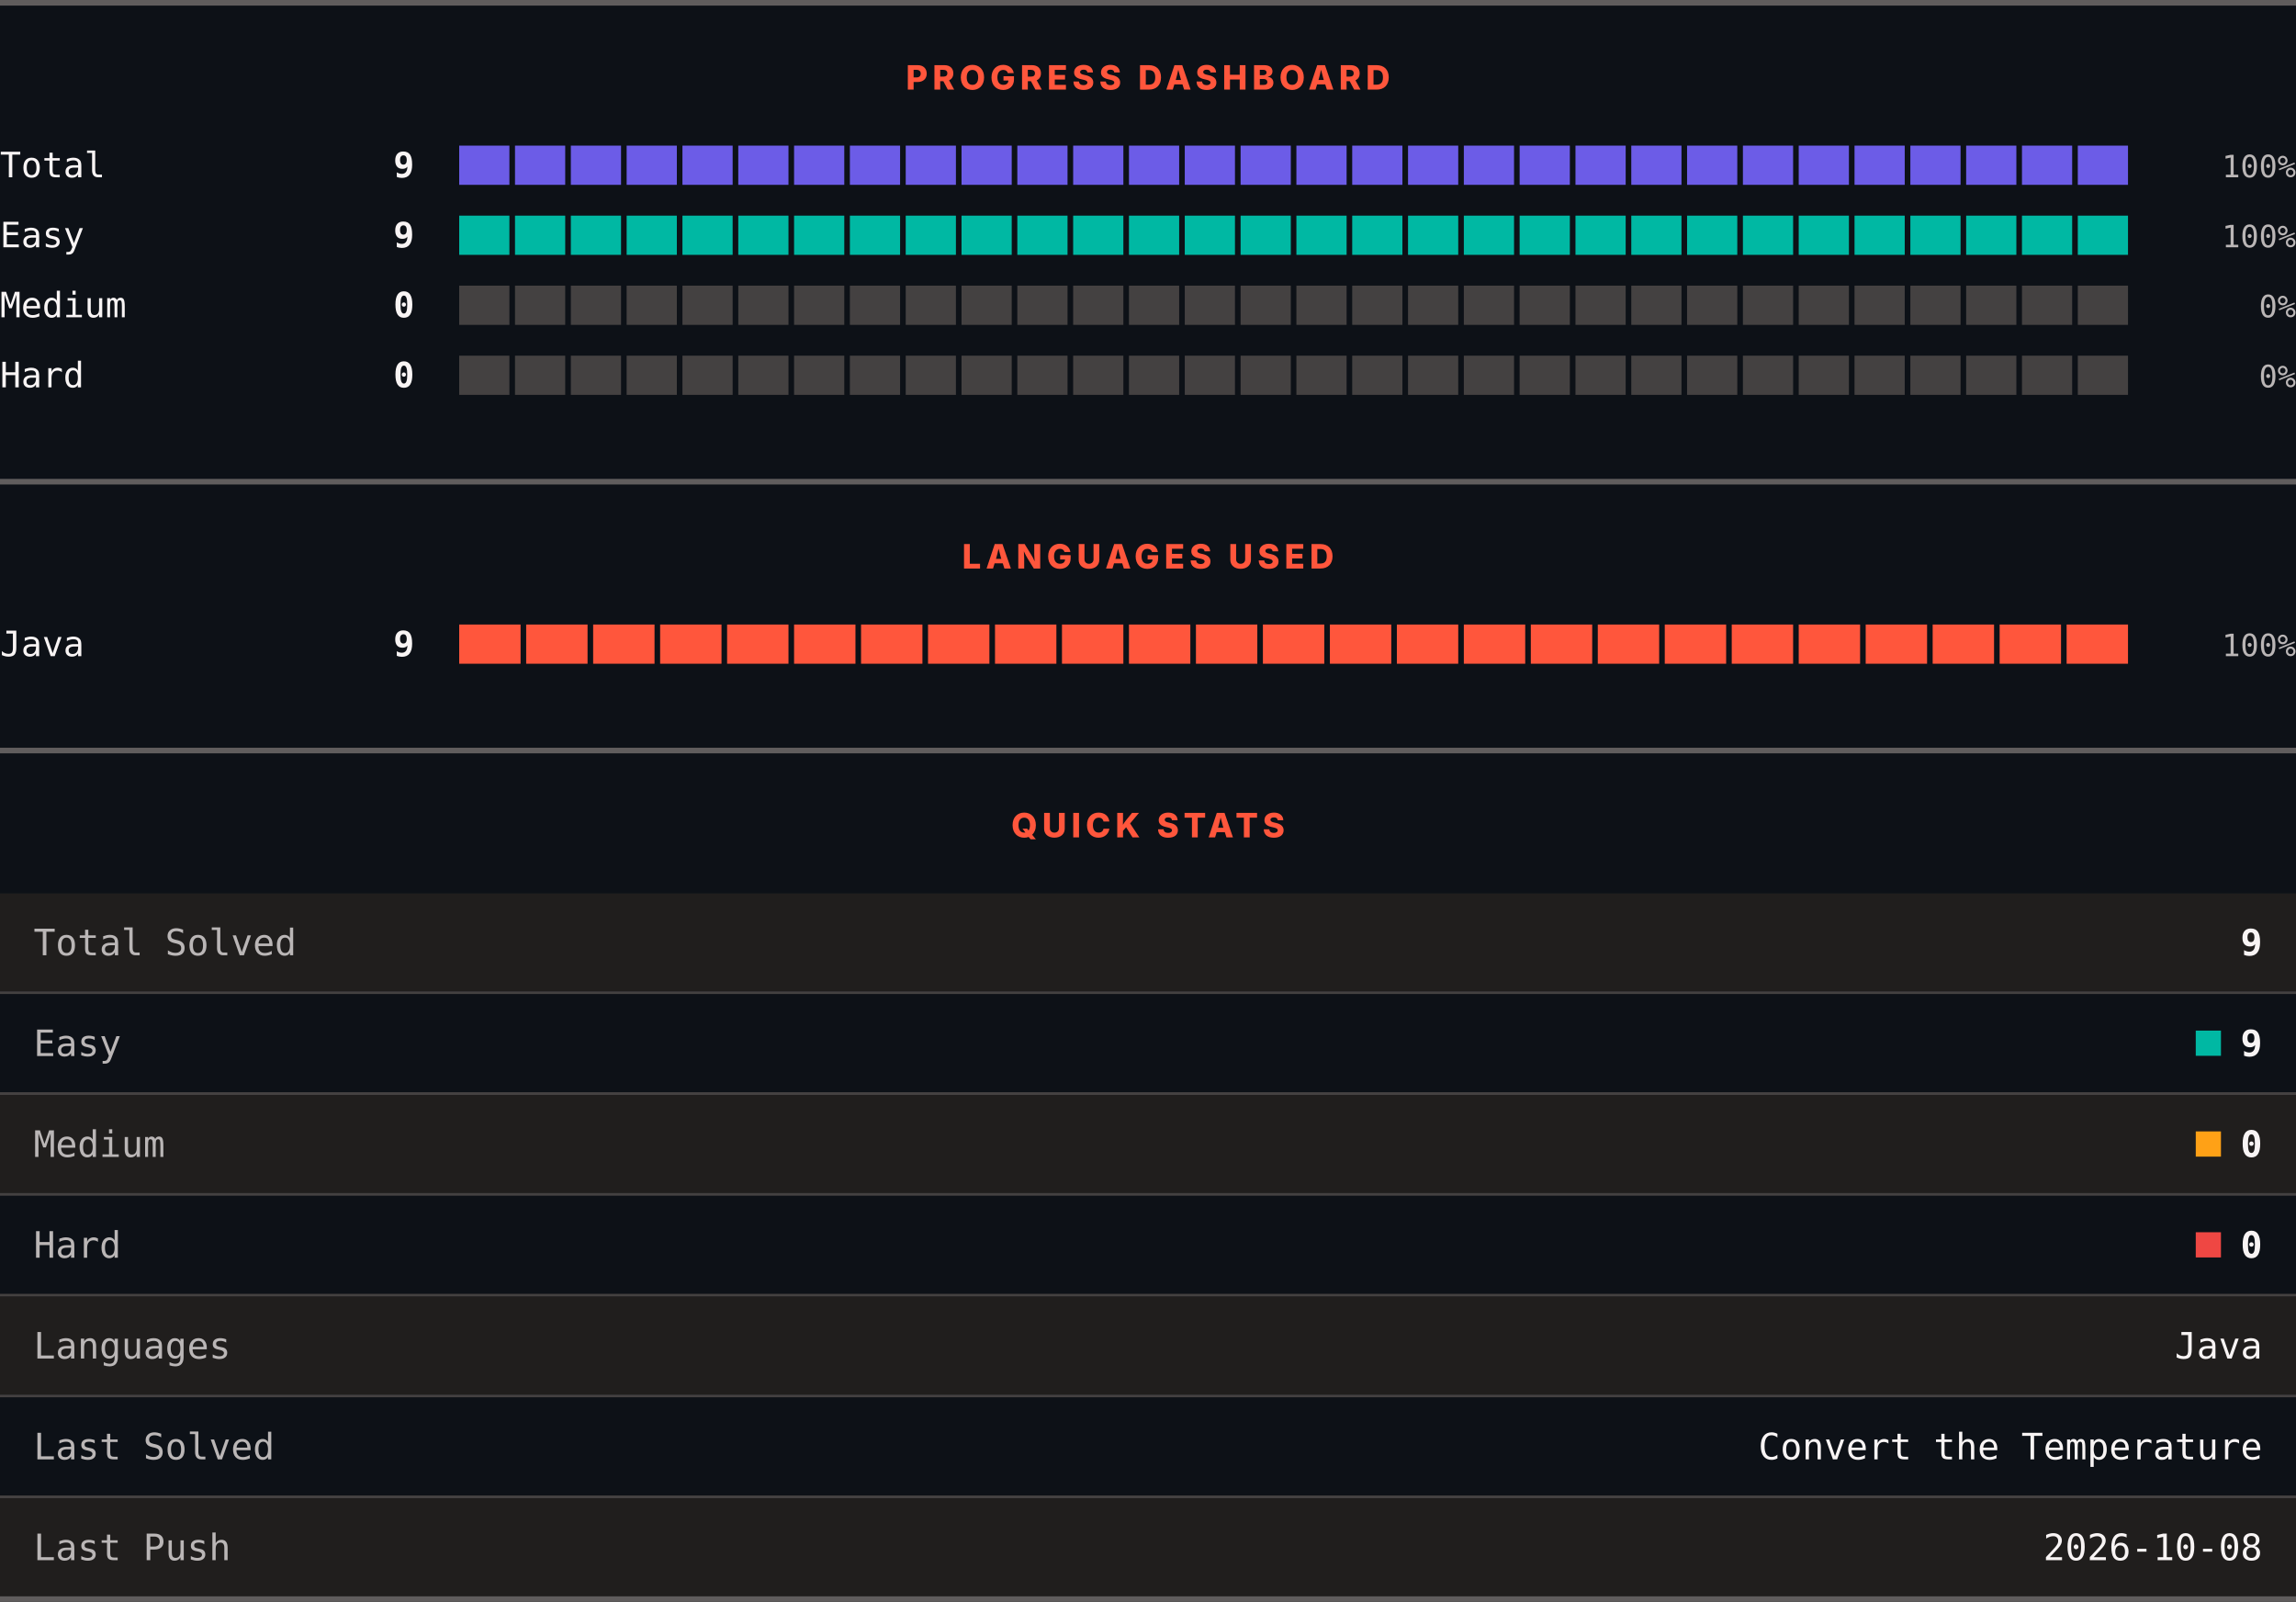
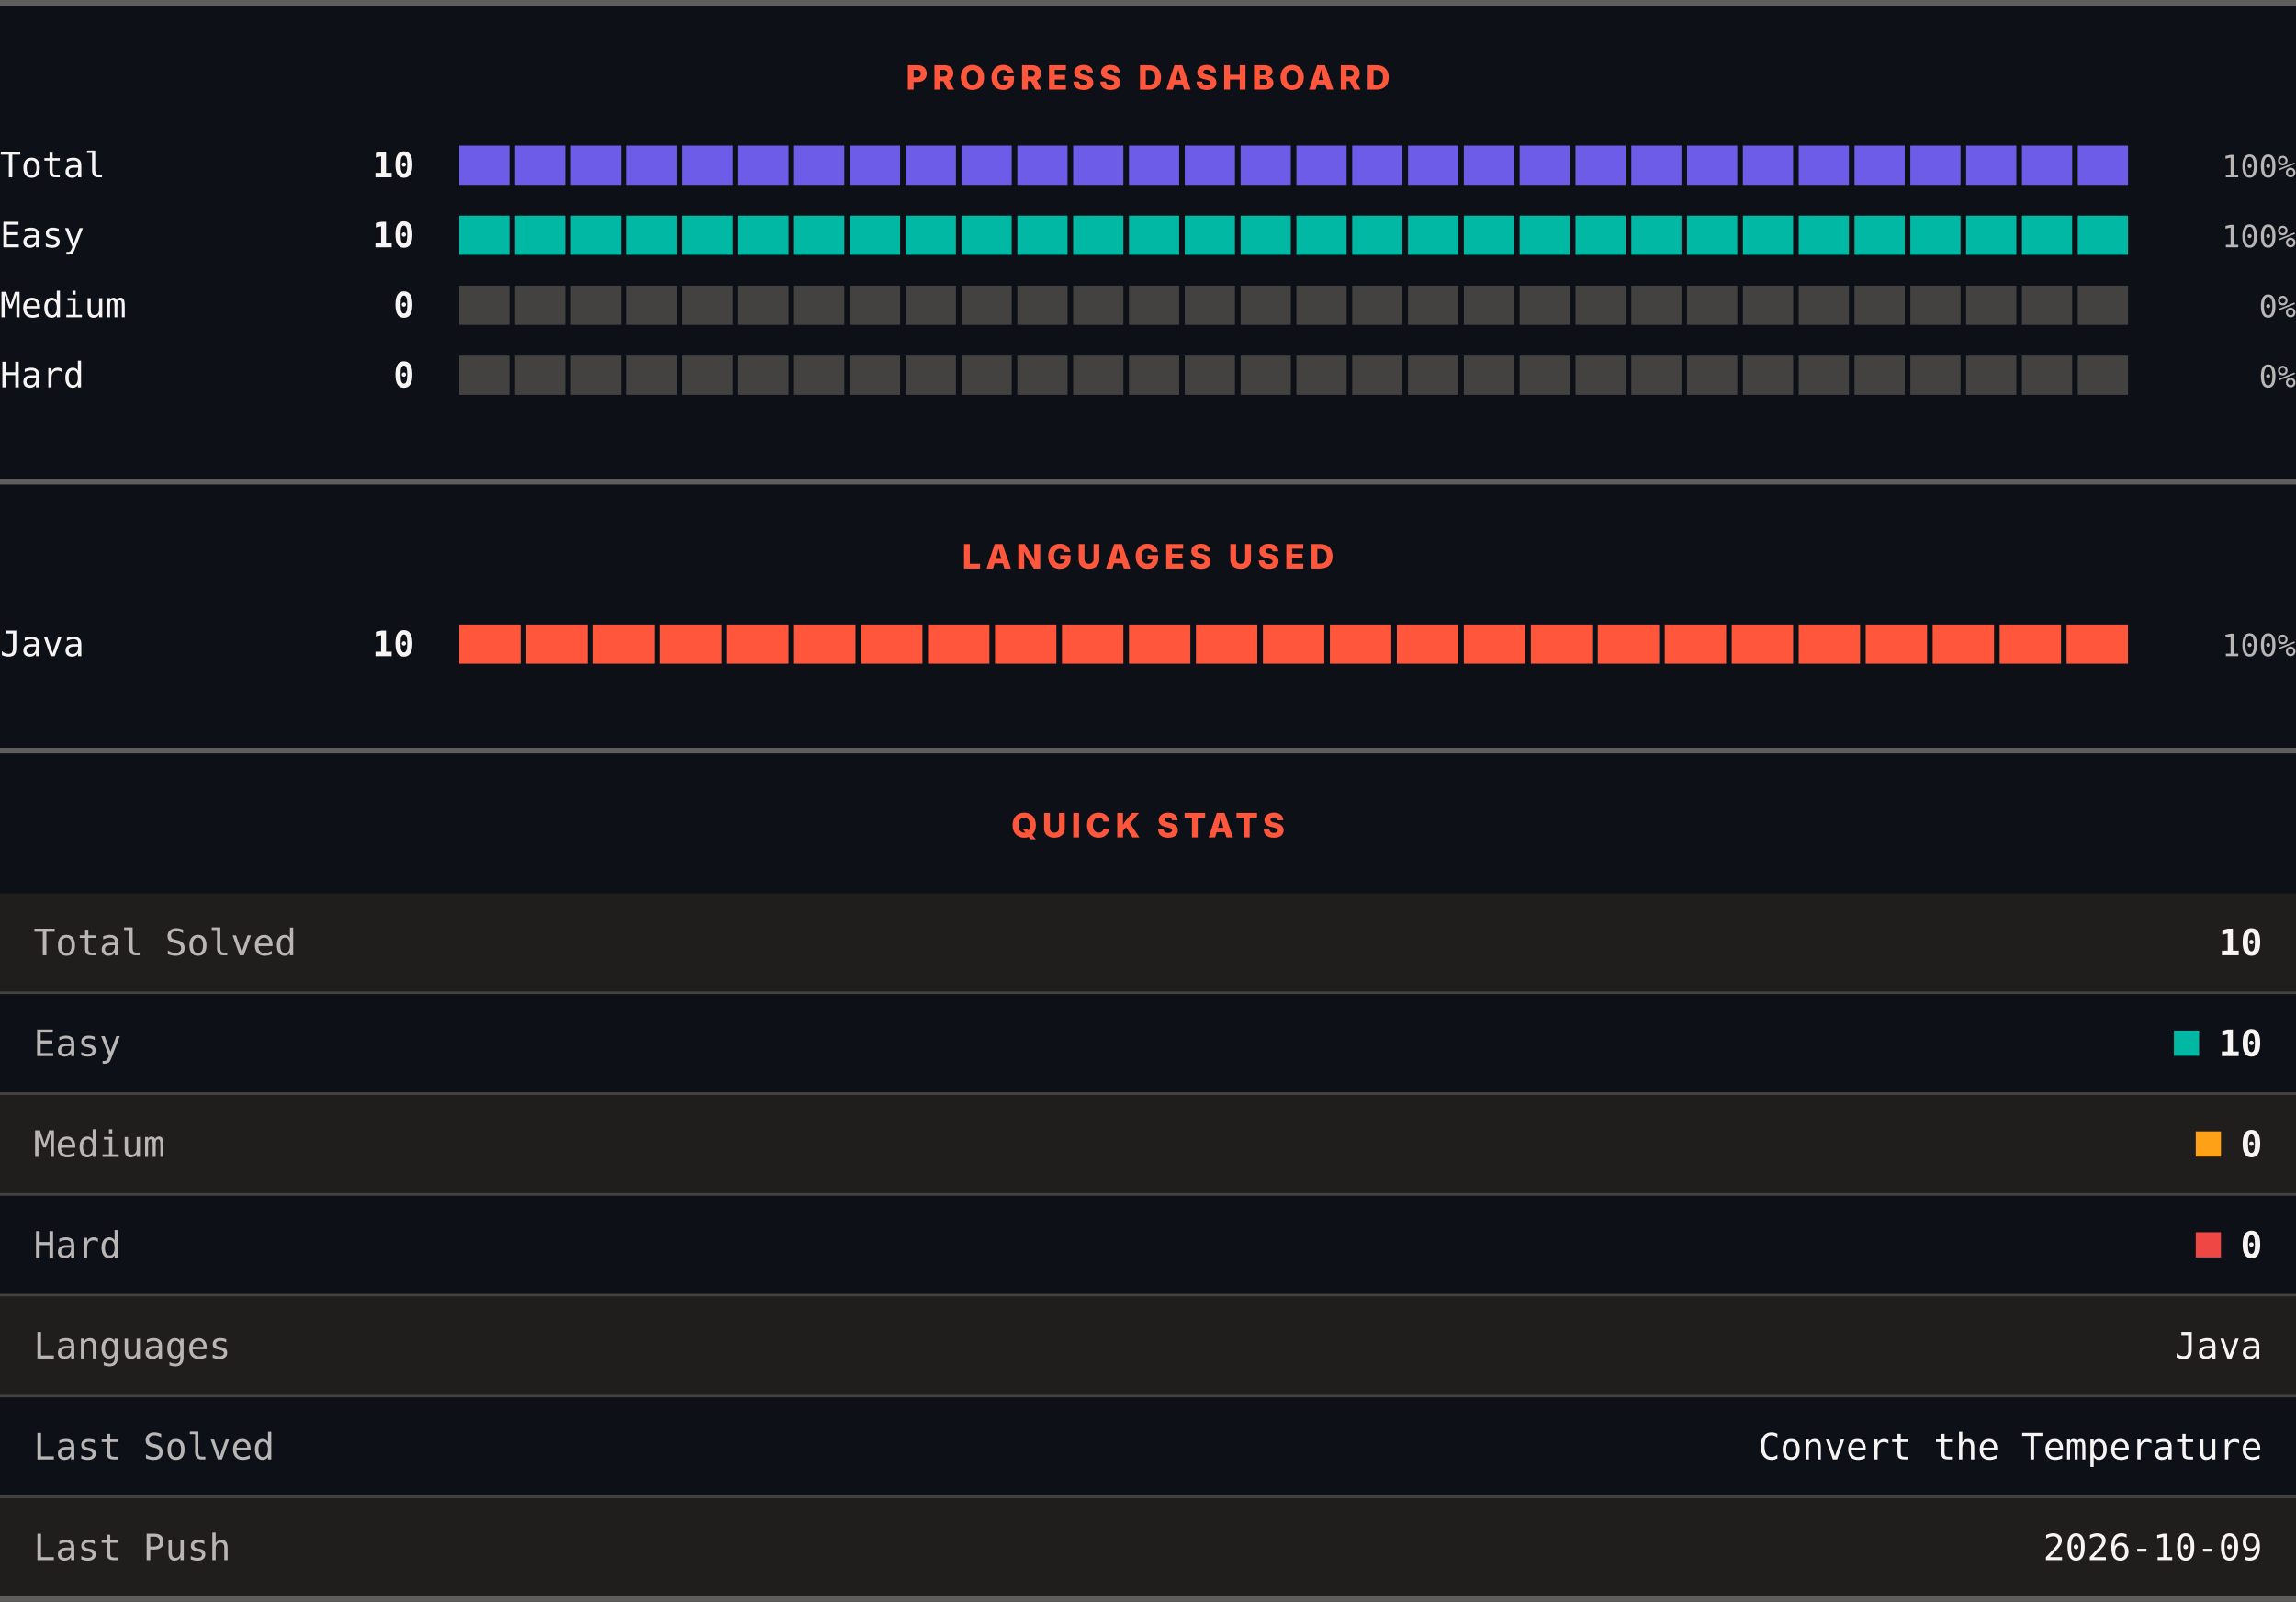
<svg xmlns="http://www.w3.org/2000/svg" width="820" height="572" viewBox="0 0 820 572" role="img" aria-label="LeetCode progress, languages and quick stats">
  <rect width="820" height="572" fill="#0d1117" />
  <rect x="0" y="0" width="820" height="2" fill="#605d5d" />
  <text x="410" y="32" text-anchor="middle" font-family="Archivo, system-ui, -apple-system, Segoe UI, sans-serif" font-size="12" font-weight="800" letter-spacing="1.68" fill="#ff563c">PROGRESS DASHBOARD</text>
  <text x="0" y="63.3" font-family="ui-monospace, SFMono-Regular, Menlo, Consolas, monospace" font-size="12.5" fill="#f8f4f4">Total</text>
-   <text x="148" y="63.3" text-anchor="end" font-family="ui-monospace, SFMono-Regular, Menlo, Consolas, monospace" font-size="12.5" font-weight="700" fill="#f8f4f4">9</text>
+   <text x="148" y="63.3" text-anchor="end" font-family="ui-monospace, SFMono-Regular, Menlo, Consolas, monospace" font-size="12.5" font-weight="700" fill="#f8f4f4">10</text>
  <rect x="164.00" y="52" width="17.93" height="14" fill="#6c5ce7" />
  <rect x="183.93" y="52" width="17.93" height="14" fill="#6c5ce7" />
  <rect x="203.87" y="52" width="17.93" height="14" fill="#6c5ce7" />
  <rect x="223.80" y="52" width="17.93" height="14" fill="#6c5ce7" />
  <rect x="243.73" y="52" width="17.93" height="14" fill="#6c5ce7" />
  <rect x="263.67" y="52" width="17.93" height="14" fill="#6c5ce7" />
  <rect x="283.60" y="52" width="17.93" height="14" fill="#6c5ce7" />
  <rect x="303.53" y="52" width="17.93" height="14" fill="#6c5ce7" />
  <rect x="323.47" y="52" width="17.93" height="14" fill="#6c5ce7" />
  <rect x="343.40" y="52" width="17.93" height="14" fill="#6c5ce7" />
  <rect x="363.33" y="52" width="17.93" height="14" fill="#6c5ce7" />
  <rect x="383.27" y="52" width="17.93" height="14" fill="#6c5ce7" />
  <rect x="403.20" y="52" width="17.93" height="14" fill="#6c5ce7" />
  <rect x="423.13" y="52" width="17.93" height="14" fill="#6c5ce7" />
  <rect x="443.07" y="52" width="17.93" height="14" fill="#6c5ce7" />
  <rect x="463.00" y="52" width="17.93" height="14" fill="#6c5ce7" />
  <rect x="482.93" y="52" width="17.93" height="14" fill="#6c5ce7" />
  <rect x="502.87" y="52" width="17.93" height="14" fill="#6c5ce7" />
  <rect x="522.80" y="52" width="17.93" height="14" fill="#6c5ce7" />
  <rect x="542.73" y="52" width="17.93" height="14" fill="#6c5ce7" />
  <rect x="562.67" y="52" width="17.93" height="14" fill="#6c5ce7" />
  <rect x="582.60" y="52" width="17.93" height="14" fill="#6c5ce7" />
  <rect x="602.53" y="52" width="17.93" height="14" fill="#6c5ce7" />
  <rect x="622.47" y="52" width="17.93" height="14" fill="#6c5ce7" />
  <rect x="642.40" y="52" width="17.93" height="14" fill="#6c5ce7" />
  <rect x="662.33" y="52" width="17.93" height="14" fill="#6c5ce7" />
  <rect x="682.27" y="52" width="17.93" height="14" fill="#6c5ce7" />
  <rect x="702.20" y="52" width="17.93" height="14" fill="#6c5ce7" />
  <rect x="722.13" y="52" width="17.93" height="14" fill="#6c5ce7" />
  <rect x="742.07" y="52" width="17.93" height="14" fill="#6c5ce7" />
  <text x="820" y="63.3" text-anchor="end" font-family="ui-monospace, SFMono-Regular, Menlo, Consolas, monospace" font-size="11" fill="#bab6b6">100%</text>
  <text x="0" y="88.3" font-family="ui-monospace, SFMono-Regular, Menlo, Consolas, monospace" font-size="12.5" fill="#f8f4f4">Easy</text>
-   <text x="148" y="88.3" text-anchor="end" font-family="ui-monospace, SFMono-Regular, Menlo, Consolas, monospace" font-size="12.5" font-weight="700" fill="#f8f4f4">9</text>
+   <text x="148" y="88.3" text-anchor="end" font-family="ui-monospace, SFMono-Regular, Menlo, Consolas, monospace" font-size="12.5" font-weight="700" fill="#f8f4f4">10</text>
  <rect x="164.00" y="77" width="17.93" height="14" fill="#00b8a3" />
  <rect x="183.93" y="77" width="17.93" height="14" fill="#00b8a3" />
  <rect x="203.87" y="77" width="17.93" height="14" fill="#00b8a3" />
  <rect x="223.80" y="77" width="17.93" height="14" fill="#00b8a3" />
  <rect x="243.73" y="77" width="17.93" height="14" fill="#00b8a3" />
  <rect x="263.67" y="77" width="17.93" height="14" fill="#00b8a3" />
  <rect x="283.60" y="77" width="17.93" height="14" fill="#00b8a3" />
  <rect x="303.53" y="77" width="17.93" height="14" fill="#00b8a3" />
  <rect x="323.47" y="77" width="17.93" height="14" fill="#00b8a3" />
  <rect x="343.40" y="77" width="17.93" height="14" fill="#00b8a3" />
  <rect x="363.33" y="77" width="17.93" height="14" fill="#00b8a3" />
  <rect x="383.27" y="77" width="17.93" height="14" fill="#00b8a3" />
  <rect x="403.20" y="77" width="17.93" height="14" fill="#00b8a3" />
  <rect x="423.13" y="77" width="17.93" height="14" fill="#00b8a3" />
  <rect x="443.07" y="77" width="17.93" height="14" fill="#00b8a3" />
  <rect x="463.00" y="77" width="17.93" height="14" fill="#00b8a3" />
  <rect x="482.93" y="77" width="17.93" height="14" fill="#00b8a3" />
  <rect x="502.87" y="77" width="17.93" height="14" fill="#00b8a3" />
  <rect x="522.80" y="77" width="17.93" height="14" fill="#00b8a3" />
  <rect x="542.73" y="77" width="17.93" height="14" fill="#00b8a3" />
  <rect x="562.67" y="77" width="17.93" height="14" fill="#00b8a3" />
  <rect x="582.60" y="77" width="17.93" height="14" fill="#00b8a3" />
  <rect x="602.53" y="77" width="17.93" height="14" fill="#00b8a3" />
  <rect x="622.47" y="77" width="17.93" height="14" fill="#00b8a3" />
  <rect x="642.40" y="77" width="17.93" height="14" fill="#00b8a3" />
  <rect x="662.33" y="77" width="17.93" height="14" fill="#00b8a3" />
  <rect x="682.27" y="77" width="17.93" height="14" fill="#00b8a3" />
  <rect x="702.20" y="77" width="17.93" height="14" fill="#00b8a3" />
  <rect x="722.13" y="77" width="17.93" height="14" fill="#00b8a3" />
  <rect x="742.07" y="77" width="17.93" height="14" fill="#00b8a3" />
  <text x="820" y="88.3" text-anchor="end" font-family="ui-monospace, SFMono-Regular, Menlo, Consolas, monospace" font-size="11" fill="#bab6b6">100%</text>
  <text x="0" y="113.3" font-family="ui-monospace, SFMono-Regular, Menlo, Consolas, monospace" font-size="12.5" fill="#f8f4f4">Medium</text>
  <text x="148" y="113.3" text-anchor="end" font-family="ui-monospace, SFMono-Regular, Menlo, Consolas, monospace" font-size="12.5" font-weight="700" fill="#f8f4f4">0</text>
  <rect x="164.00" y="102" width="17.93" height="14" fill="#444141" />
  <rect x="183.93" y="102" width="17.93" height="14" fill="#444141" />
  <rect x="203.87" y="102" width="17.93" height="14" fill="#444141" />
  <rect x="223.80" y="102" width="17.93" height="14" fill="#444141" />
  <rect x="243.73" y="102" width="17.93" height="14" fill="#444141" />
  <rect x="263.67" y="102" width="17.93" height="14" fill="#444141" />
  <rect x="283.60" y="102" width="17.93" height="14" fill="#444141" />
  <rect x="303.53" y="102" width="17.93" height="14" fill="#444141" />
  <rect x="323.47" y="102" width="17.93" height="14" fill="#444141" />
  <rect x="343.40" y="102" width="17.93" height="14" fill="#444141" />
  <rect x="363.33" y="102" width="17.93" height="14" fill="#444141" />
  <rect x="383.27" y="102" width="17.93" height="14" fill="#444141" />
  <rect x="403.20" y="102" width="17.93" height="14" fill="#444141" />
  <rect x="423.13" y="102" width="17.93" height="14" fill="#444141" />
  <rect x="443.07" y="102" width="17.93" height="14" fill="#444141" />
  <rect x="463.00" y="102" width="17.93" height="14" fill="#444141" />
  <rect x="482.93" y="102" width="17.93" height="14" fill="#444141" />
  <rect x="502.87" y="102" width="17.93" height="14" fill="#444141" />
  <rect x="522.80" y="102" width="17.93" height="14" fill="#444141" />
  <rect x="542.73" y="102" width="17.93" height="14" fill="#444141" />
  <rect x="562.67" y="102" width="17.93" height="14" fill="#444141" />
  <rect x="582.60" y="102" width="17.93" height="14" fill="#444141" />
  <rect x="602.53" y="102" width="17.93" height="14" fill="#444141" />
  <rect x="622.47" y="102" width="17.93" height="14" fill="#444141" />
  <rect x="642.40" y="102" width="17.93" height="14" fill="#444141" />
  <rect x="662.33" y="102" width="17.93" height="14" fill="#444141" />
  <rect x="682.27" y="102" width="17.93" height="14" fill="#444141" />
  <rect x="702.20" y="102" width="17.93" height="14" fill="#444141" />
  <rect x="722.13" y="102" width="17.93" height="14" fill="#444141" />
  <rect x="742.07" y="102" width="17.93" height="14" fill="#444141" />
  <text x="820" y="113.3" text-anchor="end" font-family="ui-monospace, SFMono-Regular, Menlo, Consolas, monospace" font-size="11" fill="#bab6b6">0%</text>
  <text x="0" y="138.3" font-family="ui-monospace, SFMono-Regular, Menlo, Consolas, monospace" font-size="12.5" fill="#f8f4f4">Hard</text>
  <text x="148" y="138.3" text-anchor="end" font-family="ui-monospace, SFMono-Regular, Menlo, Consolas, monospace" font-size="12.5" font-weight="700" fill="#f8f4f4">0</text>
  <rect x="164.00" y="127" width="17.93" height="14" fill="#444141" />
  <rect x="183.93" y="127" width="17.93" height="14" fill="#444141" />
  <rect x="203.87" y="127" width="17.93" height="14" fill="#444141" />
  <rect x="223.80" y="127" width="17.93" height="14" fill="#444141" />
  <rect x="243.73" y="127" width="17.93" height="14" fill="#444141" />
  <rect x="263.67" y="127" width="17.93" height="14" fill="#444141" />
  <rect x="283.60" y="127" width="17.93" height="14" fill="#444141" />
  <rect x="303.53" y="127" width="17.93" height="14" fill="#444141" />
  <rect x="323.47" y="127" width="17.93" height="14" fill="#444141" />
  <rect x="343.40" y="127" width="17.93" height="14" fill="#444141" />
  <rect x="363.33" y="127" width="17.93" height="14" fill="#444141" />
  <rect x="383.27" y="127" width="17.93" height="14" fill="#444141" />
  <rect x="403.20" y="127" width="17.93" height="14" fill="#444141" />
  <rect x="423.13" y="127" width="17.93" height="14" fill="#444141" />
  <rect x="443.07" y="127" width="17.93" height="14" fill="#444141" />
  <rect x="463.00" y="127" width="17.93" height="14" fill="#444141" />
  <rect x="482.93" y="127" width="17.93" height="14" fill="#444141" />
  <rect x="502.87" y="127" width="17.93" height="14" fill="#444141" />
  <rect x="522.80" y="127" width="17.93" height="14" fill="#444141" />
  <rect x="542.73" y="127" width="17.93" height="14" fill="#444141" />
  <rect x="562.67" y="127" width="17.93" height="14" fill="#444141" />
  <rect x="582.60" y="127" width="17.93" height="14" fill="#444141" />
  <rect x="602.53" y="127" width="17.93" height="14" fill="#444141" />
  <rect x="622.47" y="127" width="17.93" height="14" fill="#444141" />
  <rect x="642.40" y="127" width="17.93" height="14" fill="#444141" />
  <rect x="662.33" y="127" width="17.93" height="14" fill="#444141" />
  <rect x="682.27" y="127" width="17.93" height="14" fill="#444141" />
  <rect x="702.20" y="127" width="17.93" height="14" fill="#444141" />
  <rect x="722.13" y="127" width="17.93" height="14" fill="#444141" />
  <rect x="742.07" y="127" width="17.93" height="14" fill="#444141" />
  <text x="820" y="138.3" text-anchor="end" font-family="ui-monospace, SFMono-Regular, Menlo, Consolas, monospace" font-size="11" fill="#bab6b6">0%</text>
  <rect x="0" y="171" width="820" height="2" fill="#605d5d" />
  <text x="410" y="203" text-anchor="middle" font-family="Archivo, system-ui, -apple-system, Segoe UI, sans-serif" font-size="12" font-weight="800" letter-spacing="1.68" fill="#ff563c">LANGUAGES USED</text>
  <text x="0" y="234.3" font-family="ui-monospace, SFMono-Regular, Menlo, Consolas, monospace" font-size="12.5" fill="#f8f4f4">Java</text>
-   <text x="148" y="234.3" text-anchor="end" font-family="ui-monospace, SFMono-Regular, Menlo, Consolas, monospace" font-size="12.5" font-weight="700" fill="#f8f4f4">9</text>
+   <text x="148" y="234.3" text-anchor="end" font-family="ui-monospace, SFMono-Regular, Menlo, Consolas, monospace" font-size="12.5" font-weight="700" fill="#f8f4f4">10</text>
  <rect x="164.00" y="223" width="21.92" height="14" fill="#ff563c" />
  <rect x="187.92" y="223" width="21.92" height="14" fill="#ff563c" />
  <rect x="211.84" y="223" width="21.92" height="14" fill="#ff563c" />
  <rect x="235.76" y="223" width="21.92" height="14" fill="#ff563c" />
  <rect x="259.68" y="223" width="21.92" height="14" fill="#ff563c" />
  <rect x="283.60" y="223" width="21.92" height="14" fill="#ff563c" />
  <rect x="307.52" y="223" width="21.92" height="14" fill="#ff563c" />
  <rect x="331.44" y="223" width="21.92" height="14" fill="#ff563c" />
  <rect x="355.36" y="223" width="21.92" height="14" fill="#ff563c" />
  <rect x="379.28" y="223" width="21.92" height="14" fill="#ff563c" />
  <rect x="403.20" y="223" width="21.92" height="14" fill="#ff563c" />
  <rect x="427.12" y="223" width="21.92" height="14" fill="#ff563c" />
  <rect x="451.04" y="223" width="21.92" height="14" fill="#ff563c" />
  <rect x="474.96" y="223" width="21.92" height="14" fill="#ff563c" />
  <rect x="498.88" y="223" width="21.92" height="14" fill="#ff563c" />
  <rect x="522.80" y="223" width="21.92" height="14" fill="#ff563c" />
  <rect x="546.72" y="223" width="21.92" height="14" fill="#ff563c" />
  <rect x="570.64" y="223" width="21.92" height="14" fill="#ff563c" />
  <rect x="594.56" y="223" width="21.92" height="14" fill="#ff563c" />
  <rect x="618.48" y="223" width="21.92" height="14" fill="#ff563c" />
  <rect x="642.40" y="223" width="21.92" height="14" fill="#ff563c" />
  <rect x="666.32" y="223" width="21.92" height="14" fill="#ff563c" />
  <rect x="690.24" y="223" width="21.92" height="14" fill="#ff563c" />
  <rect x="714.16" y="223" width="21.92" height="14" fill="#ff563c" />
  <rect x="738.08" y="223" width="21.92" height="14" fill="#ff563c" />
  <text x="820" y="234.3" text-anchor="end" font-family="ui-monospace, SFMono-Regular, Menlo, Consolas, monospace" font-size="11" fill="#bab6b6">100%</text>
  <rect x="0" y="267" width="820" height="2" fill="#605d5d" />
  <text x="410" y="299" text-anchor="middle" font-family="Archivo, system-ui, -apple-system, Segoe UI, sans-serif" font-size="12" font-weight="800" letter-spacing="1.68" fill="#ff563c">QUICK STATS</text>
  <rect x="0" y="319" width="820" height="35" fill="#201e1d" />
  <text x="12" y="341.1" font-family="ui-monospace, SFMono-Regular, Menlo, Consolas, monospace" font-size="13" fill="#bab6b6">Total Solved</text>
-   <text x="808" y="341.1" text-anchor="end" font-family="ui-monospace, SFMono-Regular, Menlo, Consolas, monospace" font-size="13" font-weight="700" fill="#f8f4f4">9</text>
+   <text x="808" y="341.1" text-anchor="end" font-family="ui-monospace, SFMono-Regular, Menlo, Consolas, monospace" font-size="13" font-weight="700" fill="#f8f4f4">10</text>
  <rect x="0" y="354" width="820" height="1" fill="#444141" />
  <rect x="0" y="355" width="820" height="35" fill="#0d1117" />
  <text x="12" y="377.1" font-family="ui-monospace, SFMono-Regular, Menlo, Consolas, monospace" font-size="13" fill="#bab6b6">Easy</text>
-   <rect x="784.2" y="368" width="9" height="9" fill="#00b8a3" />
-   <text x="808" y="377.1" text-anchor="end" font-family="ui-monospace, SFMono-Regular, Menlo, Consolas, monospace" font-size="13" font-weight="700" fill="#f8f4f4">9</text>
+   <rect x="776.4" y="368" width="9" height="9" fill="#00b8a3" />
+   <text x="808" y="377.1" text-anchor="end" font-family="ui-monospace, SFMono-Regular, Menlo, Consolas, monospace" font-size="13" font-weight="700" fill="#f8f4f4">10</text>
  <rect x="0" y="390" width="820" height="1" fill="#444141" />
  <rect x="0" y="391" width="820" height="35" fill="#201e1d" />
  <text x="12" y="413.1" font-family="ui-monospace, SFMono-Regular, Menlo, Consolas, monospace" font-size="13" fill="#bab6b6">Medium</text>
  <rect x="784.2" y="404" width="9" height="9" fill="#ffa116" />
  <text x="808" y="413.1" text-anchor="end" font-family="ui-monospace, SFMono-Regular, Menlo, Consolas, monospace" font-size="13" font-weight="700" fill="#f8f4f4">0</text>
  <rect x="0" y="426" width="820" height="1" fill="#444141" />
  <rect x="0" y="427" width="820" height="35" fill="#0d1117" />
  <text x="12" y="449.1" font-family="ui-monospace, SFMono-Regular, Menlo, Consolas, monospace" font-size="13" fill="#bab6b6">Hard</text>
  <rect x="784.2" y="440" width="9" height="9" fill="#ef4743" />
  <text x="808" y="449.1" text-anchor="end" font-family="ui-monospace, SFMono-Regular, Menlo, Consolas, monospace" font-size="13" font-weight="700" fill="#f8f4f4">0</text>
  <rect x="0" y="462" width="820" height="1" fill="#444141" />
  <rect x="0" y="463" width="820" height="35" fill="#201e1d" />
  <text x="12" y="485.1" font-family="ui-monospace, SFMono-Regular, Menlo, Consolas, monospace" font-size="13" fill="#bab6b6">Languages</text>
  <text x="808" y="485.1" text-anchor="end" font-family="ui-monospace, SFMono-Regular, Menlo, Consolas, monospace" font-size="13" fill="#f8f4f4">Java</text>
  <rect x="0" y="498" width="820" height="1" fill="#444141" />
  <rect x="0" y="499" width="820" height="35" fill="#0d1117" />
  <text x="12" y="521.1" font-family="ui-monospace, SFMono-Regular, Menlo, Consolas, monospace" font-size="13" fill="#bab6b6">Last Solved</text>
  <text x="808" y="521.1" text-anchor="end" font-family="ui-monospace, SFMono-Regular, Menlo, Consolas, monospace" font-size="13" fill="#f8f4f4">Convert the Temperature</text>
  <rect x="0" y="534" width="820" height="1" fill="#444141" />
  <rect x="0" y="535" width="820" height="35" fill="#201e1d" />
  <text x="12" y="557.1" font-family="ui-monospace, SFMono-Regular, Menlo, Consolas, monospace" font-size="13" fill="#bab6b6">Last Push</text>
-   <text x="808" y="557.1" text-anchor="end" font-family="ui-monospace, SFMono-Regular, Menlo, Consolas, monospace" font-size="13" fill="#f8f4f4">2026-10-08</text>
+   <text x="808" y="557.1" text-anchor="end" font-family="ui-monospace, SFMono-Regular, Menlo, Consolas, monospace" font-size="13" fill="#f8f4f4">2026-10-09</text>
  <rect x="0" y="570" width="820" height="2" fill="#605d5d" />
</svg>
